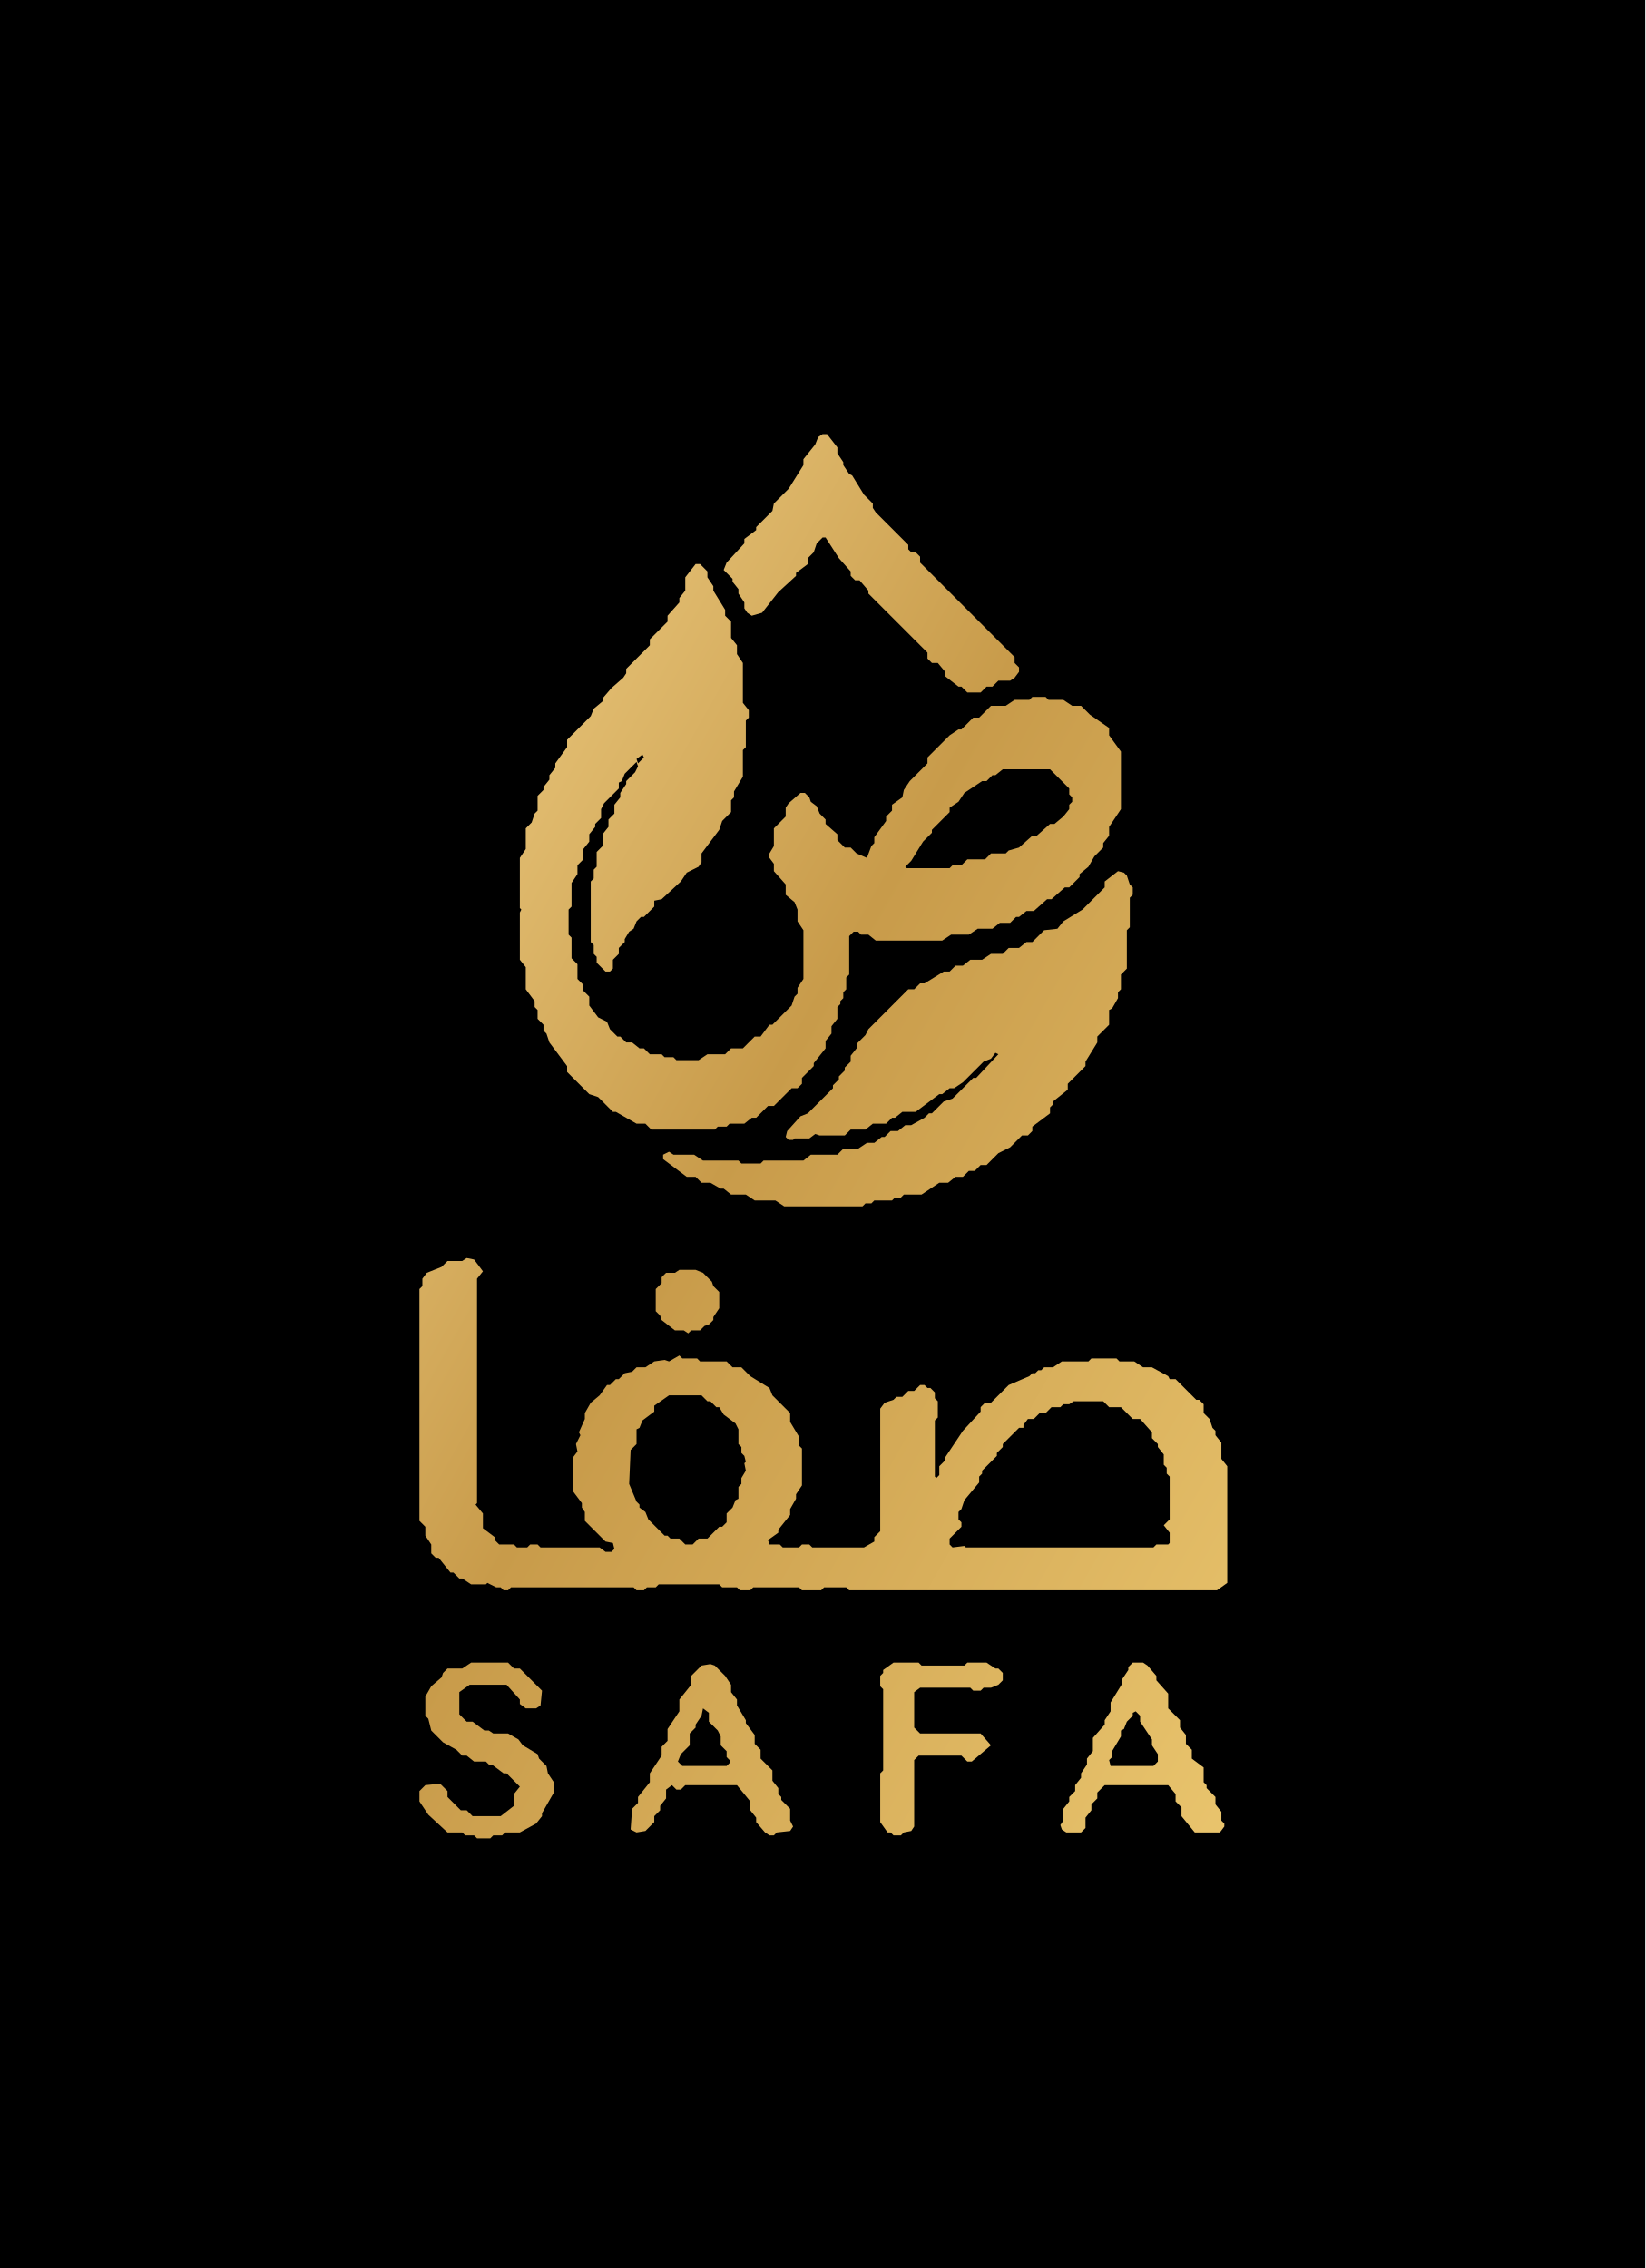
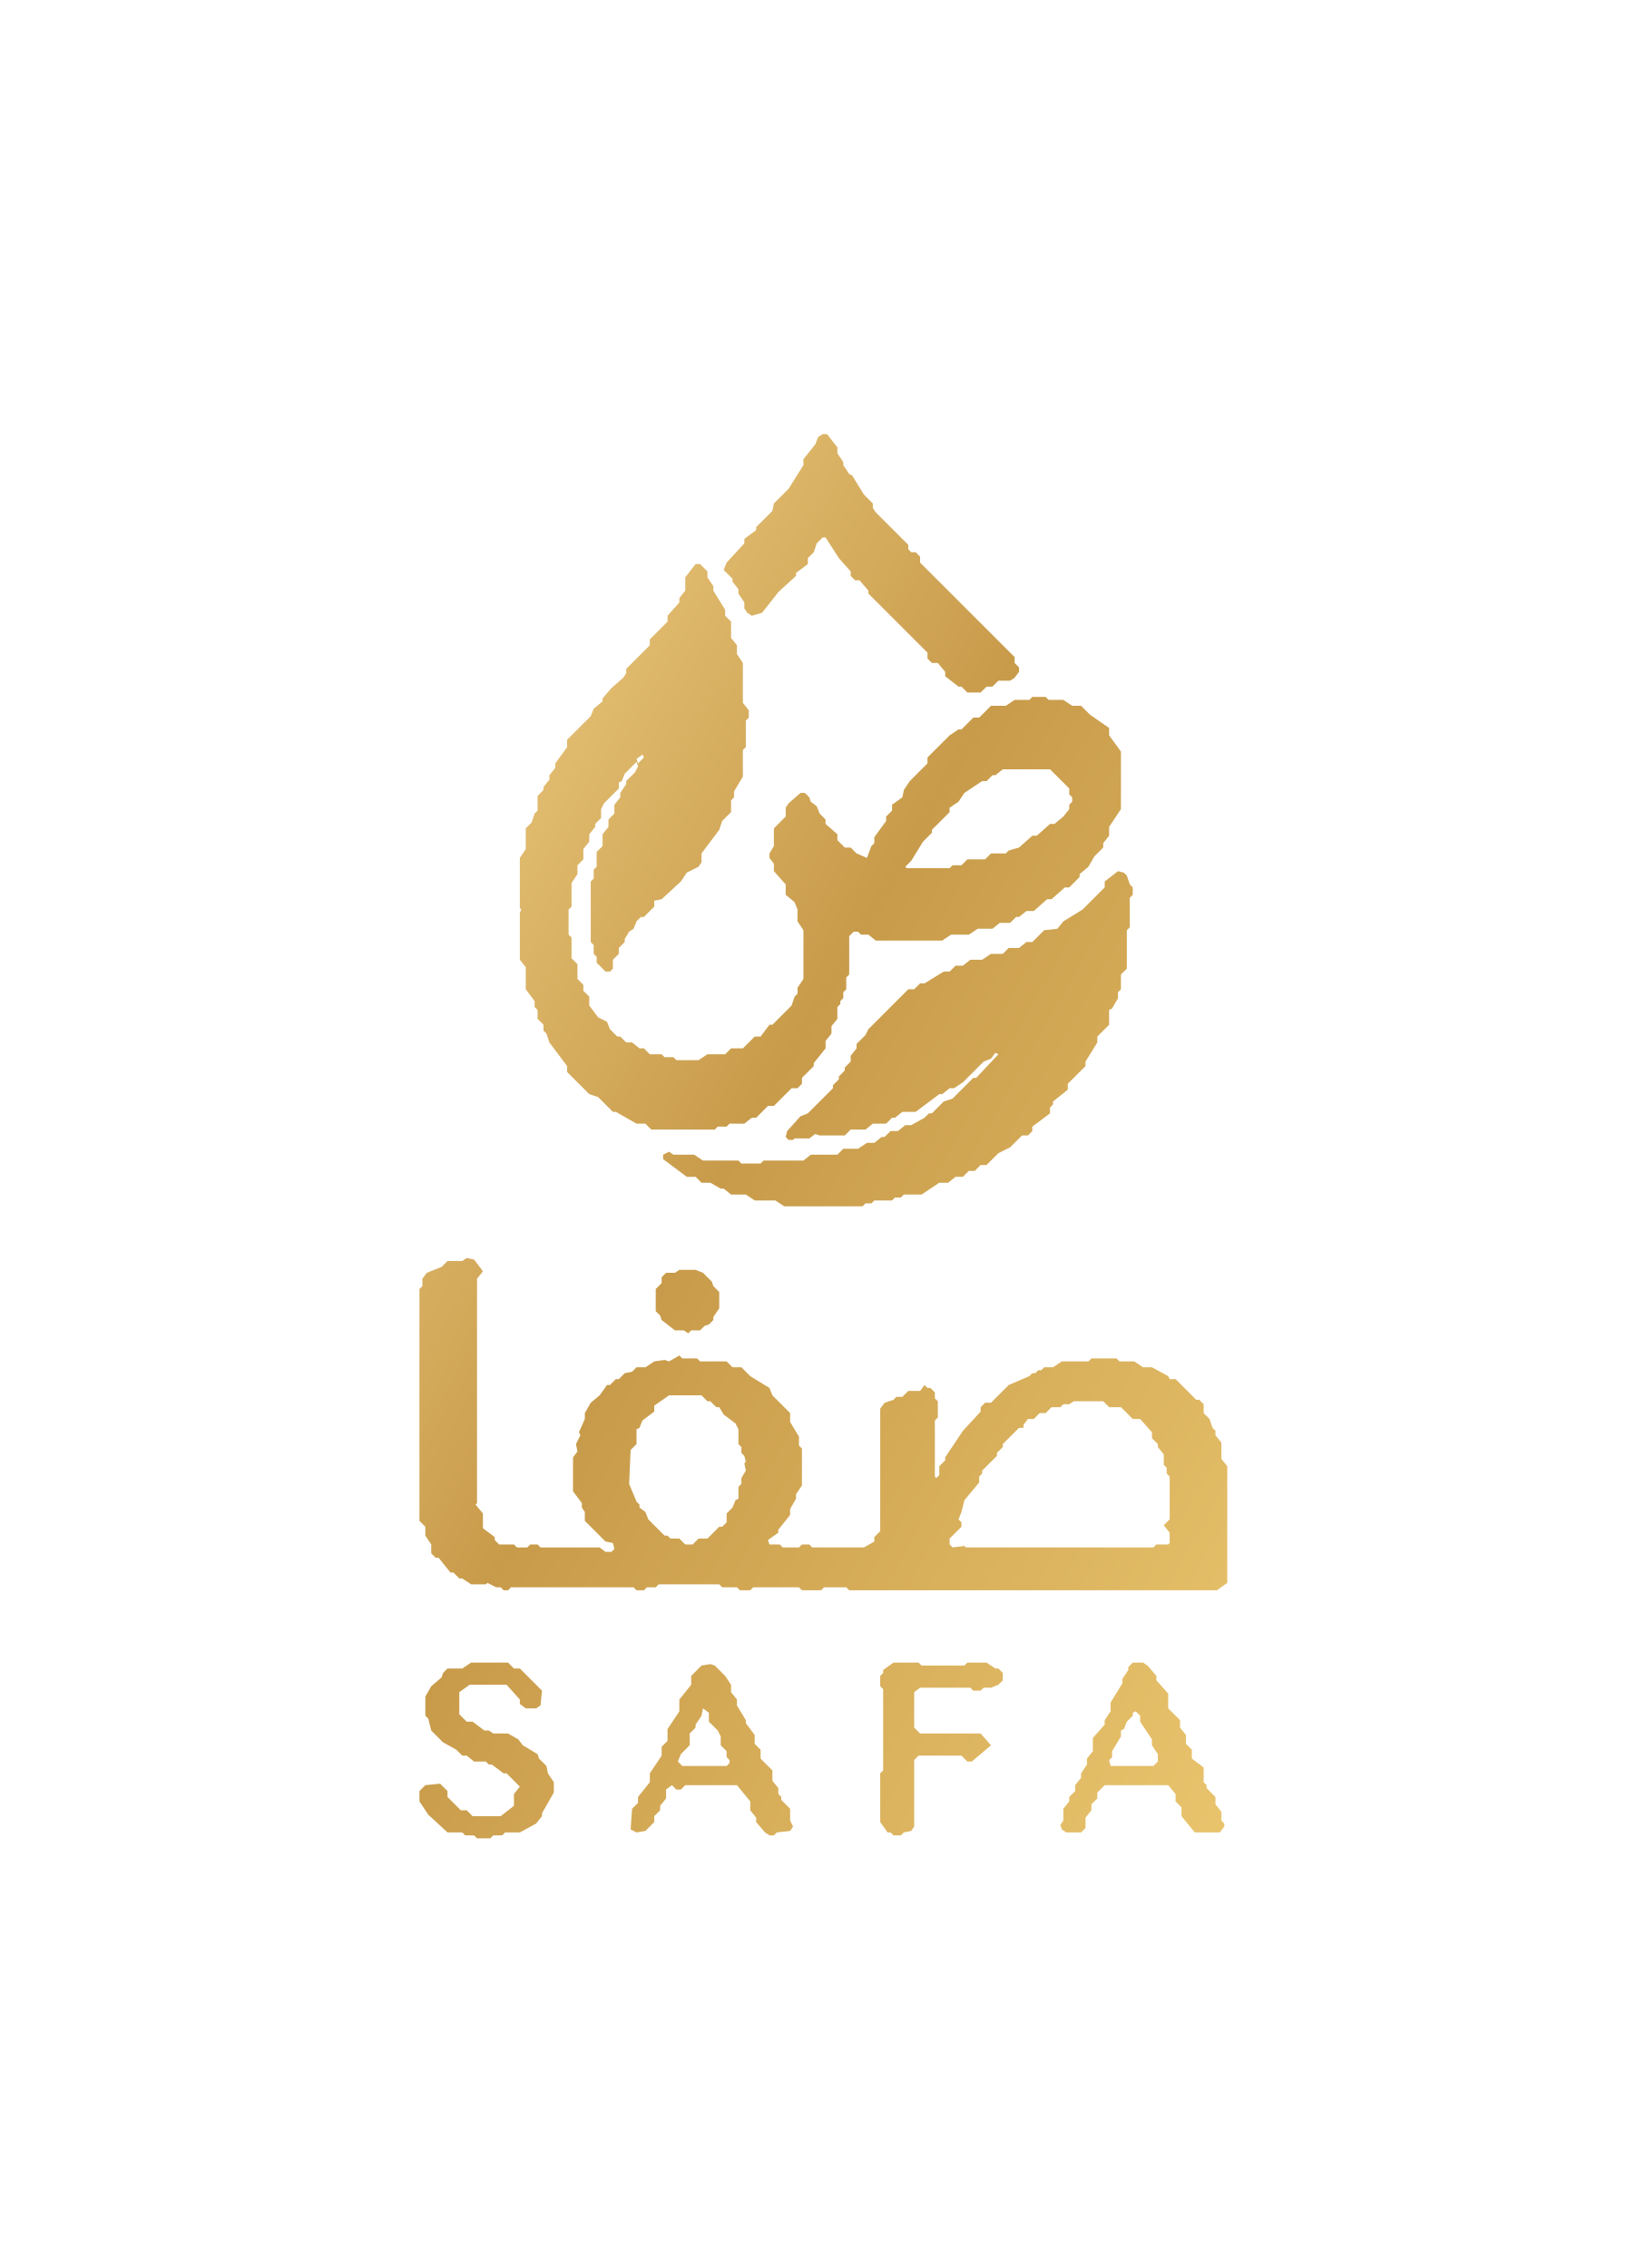
<svg xmlns="http://www.w3.org/2000/svg" viewBox="0 0 1114 1536" role="img" aria-labelledby="title desc">
  <defs>
    <linearGradient id="gold" x1="0" y1="0" x2="1" y2="1">
      <stop offset="0%" stop-color="#f3d38a" />
      <stop offset="45%" stop-color="#c89b4a" />
      <stop offset="100%" stop-color="#e9c46d" />
    </linearGradient>
  </defs>
-   <rect width="1114" height="1536" fill="#000" />
-   <path d="M 475 1128 L 468 1135 L 468 1141 L 460 1151 L 460 1159 L 452 1171 L 452 1179 L 448 1183 L 448 1189 L 440 1201 L 440 1207 L 432 1217 L 432 1221 L 428 1225 L 427 1239 L 431 1241 L 437 1240 L 443 1234 L 443 1230 L 447 1226 L 447 1223 L 451 1218 L 451 1212 L 455 1209 L 458 1212 L 461 1212 L 464 1209 L 499 1209 L 508 1220 L 508 1226 L 512 1231 L 512 1234 L 518 1241 L 521 1243 L 524 1243 L 526 1241 L 535 1240 L 537 1237 L 535 1233 L 535 1225 L 529 1219 L 529 1217 L 527 1215 L 527 1211 L 523 1206 L 523 1199 L 515 1191 L 515 1185 L 511 1181 L 511 1175 L 505 1167 L 505 1165 L 499 1155 L 499 1151 L 495 1146 L 495 1141 L 491 1135 L 484 1128 L 481 1127 Z M 476 1157 L 480 1160 L 480 1166 L 486 1172 L 488 1176 L 488 1182 L 492 1186 L 492 1190 L 494 1192 L 494 1194 L 492 1196 L 462 1196 L 459 1193 L 461 1188 L 467 1182 L 467 1174 L 471 1170 L 471 1168 L 475 1162 Z M 767 1126 L 764 1129 L 764 1131 L 760 1137 L 760 1140 L 752 1153 L 752 1159 L 748 1165 L 748 1168 L 740 1177 L 740 1186 L 736 1191 L 736 1195 L 732 1201 L 732 1204 L 728 1209 L 728 1213 L 724 1217 L 724 1220 L 720 1225 L 720 1233 L 718 1236 L 719 1239 L 722 1241 L 732 1241 L 735 1238 L 735 1231 L 739 1226 L 739 1222 L 743 1218 L 743 1214 L 748 1209 L 791 1209 L 796 1215 L 796 1220 L 800 1224 L 800 1230 L 809 1241 L 826 1241 L 829 1237 L 829 1235 L 827 1233 L 827 1227 L 823 1222 L 823 1217 L 817 1211 L 817 1209 L 815 1207 L 815 1197 L 807 1191 L 807 1185 L 803 1181 L 803 1175 L 799 1170 L 799 1165 L 791 1157 L 791 1147 L 783 1138 L 783 1135 L 777 1128 L 774 1126 Z M 769 1159 L 772 1162 L 772 1166 L 780 1178 L 780 1182 L 784 1188 L 784 1193 L 781 1196 L 752 1196 L 751 1192 L 753 1190 L 753 1186 L 759 1176 L 759 1172 L 761 1171 L 763 1166 L 767 1162 L 767 1160 Z M 676 1130 L 674 1130 L 668 1126 L 655 1126 L 653 1128 L 624 1128 L 622 1126 L 605 1126 L 598 1131 L 598 1133 L 596 1135 L 596 1142 L 598 1144 L 598 1199 L 596 1201 L 596 1234 L 601 1241 L 603 1241 L 605 1243 L 610 1243 L 612 1241 L 617 1240 L 619 1237 L 619 1192 L 622 1189 L 651 1189 L 655 1193 L 658 1193 L 671 1182 L 664 1174 L 623 1174 L 619 1170 L 619 1146 L 623 1143 L 657 1143 L 659 1145 L 664 1145 L 666 1143 L 671 1143 L 676 1141 L 679 1138 L 679 1133 Z M 319 1126 L 313 1130 L 303 1130 L 300 1133 L 299 1136 L 292 1142 L 288 1149 L 288 1162 L 290 1164 L 292 1172 L 300 1180 L 309 1185 L 313 1189 L 316 1189 L 321 1193 L 329 1193 L 331 1195 L 333 1195 L 341 1201 L 343 1201 L 352 1210 L 348 1215 L 348 1223 L 339 1230 L 320 1230 L 316 1226 L 312 1226 L 303 1217 L 303 1213 L 298 1208 L 288 1209 L 284 1213 L 284 1220 L 290 1229 L 303 1241 L 313 1241 L 315 1243 L 321 1243 L 323 1245 L 332 1245 L 334 1243 L 340 1243 L 342 1241 L 352 1241 L 363 1235 L 367 1230 L 367 1228 L 375 1214 L 375 1207 L 371 1201 L 370 1196 L 365 1191 L 364 1188 L 354 1182 L 351 1178 L 344 1174 L 334 1174 L 331 1172 L 328 1172 L 320 1166 L 316 1166 L 311 1161 L 311 1146 L 318 1141 L 343 1141 L 352 1151 L 352 1154 L 356 1157 L 363 1157 L 366 1155 L 367 1145 L 352 1130 L 348 1130 L 344 1126 Z M 451 862 L 448 865 L 448 869 L 444 873 L 444 888 L 447 891 L 448 894 L 457 901 L 463 901 L 466 903 L 468 901 L 474 901 L 477 898 L 480 897 L 483 894 L 483 892 L 487 886 L 487 875 L 483 871 L 482 868 L 476 862 L 471 860 L 460 860 L 457 862 Z M 286 866 L 286 871 L 284 873 L 284 1030 L 288 1034 L 288 1040 L 292 1046 L 292 1052 L 295 1055 L 297 1055 L 305 1065 L 307 1065 L 311 1069 L 313 1069 L 319 1073 L 329 1073 L 330 1072 L 336 1075 L 339 1075 L 341 1077 L 344 1077 L 346 1075 L 429 1075 L 431 1077 L 436 1077 L 438 1075 L 444 1075 L 446 1073 L 487 1073 L 489 1075 L 499 1075 L 501 1077 L 508 1077 L 510 1075 L 541 1075 L 543 1077 L 556 1077 L 558 1075 L 573 1075 L 575 1077 L 824 1077 L 831 1072 L 831 993 L 827 988 L 827 977 L 823 972 L 823 969 L 821 967 L 819 961 L 815 957 L 815 951 L 812 948 L 810 948 L 796 934 L 792 934 L 791 932 L 780 926 L 774 926 L 768 922 L 758 922 L 756 920 L 739 920 L 737 922 L 719 922 L 713 926 L 707 926 L 705 928 L 703 928 L 701 930 L 699 930 L 697 932 L 683 938 L 671 950 L 667 950 L 664 953 L 664 956 L 652 969 L 640 987 L 640 989 L 636 993 L 636 999 L 634 1001 L 633 1000 L 633 962 L 635 960 L 635 949 L 633 947 L 633 943 L 630 940 L 628 940 L 626 938 L 623 938 L 619 942 L 615 942 L 611 946 L 607 946 L 605 948 L 599 950 L 596 954 L 596 1037 L 592 1041 L 592 1044 L 585 1048 L 550 1048 L 548 1046 L 543 1046 L 541 1048 L 530 1048 L 528 1046 L 521 1046 L 520 1043 L 527 1038 L 527 1036 L 535 1026 L 535 1022 L 539 1015 L 539 1012 L 543 1006 L 543 981 L 541 979 L 541 973 L 535 963 L 535 957 L 523 945 L 521 940 L 508 932 L 502 926 L 496 926 L 492 922 L 474 922 L 472 920 L 462 920 L 460 918 L 453 922 L 450 921 L 443 922 L 437 926 L 431 926 L 428 929 L 423 930 L 419 934 L 417 934 L 413 938 L 411 938 L 406 945 L 400 950 L 396 957 L 396 961 L 392 970 L 393 972 L 390 978 L 391 983 L 388 987 L 388 1010 L 394 1018 L 394 1021 L 396 1024 L 396 1030 L 410 1044 L 415 1045 L 416 1049 L 414 1051 L 410 1051 L 406 1048 L 366 1048 L 364 1046 L 359 1046 L 357 1048 L 350 1048 L 348 1046 L 338 1046 L 335 1043 L 335 1041 L 327 1035 L 327 1025 L 322 1019 L 323 1018 L 323 866 L 327 861 L 321 853 L 316 852 L 313 854 L 303 854 L 299 858 L 289 862 Z M 788 985 L 788 992 L 790 994 L 790 998 L 792 1000 L 792 1029 L 788 1033 L 792 1038 L 792 1045 L 791 1046 L 783 1046 L 781 1048 L 654 1048 L 653 1047 L 645 1048 L 643 1046 L 643 1042 L 651 1034 L 651 1031 L 649 1029 L 649 1024 L 651 1022 L 653 1016 L 663 1004 L 663 1000 L 665 998 L 665 996 L 675 986 L 675 984 L 679 980 L 679 978 L 690 967 L 693 967 L 693 965 L 696 961 L 700 961 L 704 957 L 708 957 L 712 953 L 718 953 L 720 951 L 724 951 L 727 949 L 747 949 L 751 953 L 759 953 L 767 961 L 772 961 L 780 970 L 780 974 L 784 978 L 784 980 Z M 453 945 L 475 945 L 479 949 L 481 949 L 485 953 L 487 953 L 490 958 L 498 964 L 500 968 L 500 978 L 502 980 L 502 984 L 504 986 L 505 990 L 504 991 L 505 996 L 502 1001 L 502 1005 L 500 1007 L 500 1015 L 498 1016 L 496 1021 L 492 1025 L 492 1031 L 489 1034 L 487 1034 L 479 1042 L 473 1042 L 469 1046 L 464 1046 L 460 1042 L 454 1042 L 452 1040 L 450 1040 L 439 1029 L 437 1024 L 433 1021 L 433 1019 L 431 1017 L 426 1005 L 427 982 L 431 978 L 431 968 L 433 967 L 435 962 L 443 956 L 443 952 Z M 763 593 L 761 591 L 757 590 L 748 597 L 748 601 L 733 616 L 720 624 L 716 629 L 707 630 L 699 638 L 695 638 L 690 642 L 683 642 L 679 646 L 671 646 L 665 650 L 657 650 L 652 654 L 647 654 L 643 658 L 639 658 L 626 666 L 623 666 L 619 670 L 615 670 L 588 697 L 586 701 L 580 707 L 580 710 L 576 715 L 576 719 L 572 723 L 572 725 L 568 729 L 568 731 L 564 735 L 564 737 L 547 754 L 542 756 L 533 766 L 532 770 L 534 772 L 537 772 L 538 771 L 548 771 L 552 768 L 555 769 L 572 769 L 576 765 L 586 765 L 591 761 L 600 761 L 604 757 L 606 757 L 611 753 L 620 753 L 636 741 L 638 741 L 643 737 L 646 737 L 652 733 L 666 719 L 671 717 L 674 713 L 676 714 L 661 730 L 659 730 L 645 744 L 639 746 L 631 754 L 629 754 L 626 757 L 617 762 L 613 762 L 608 766 L 603 766 L 599 770 L 597 770 L 592 774 L 587 774 L 581 778 L 571 778 L 567 782 L 549 782 L 544 786 L 517 786 L 515 788 L 502 788 L 500 786 L 476 786 L 470 782 L 456 782 L 453 780 L 449 782 L 449 785 L 465 797 L 471 797 L 475 801 L 481 801 L 488 805 L 490 805 L 495 809 L 505 809 L 511 813 L 525 813 L 531 817 L 584 817 L 586 815 L 590 815 L 592 813 L 604 813 L 606 811 L 610 811 L 612 809 L 624 809 L 636 801 L 642 801 L 647 797 L 652 797 L 656 793 L 660 793 L 664 789 L 668 789 L 676 781 L 684 777 L 692 769 L 696 769 L 699 766 L 699 763 L 711 754 L 711 750 L 713 748 L 713 746 L 723 738 L 723 734 L 735 722 L 735 719 L 743 706 L 743 702 L 751 694 L 751 684 L 753 683 L 757 676 L 757 672 L 759 670 L 759 660 L 763 656 L 763 630 L 765 628 L 765 608 L 767 606 L 767 601 L 765 599 Z M 751 493 L 738 484 L 732 478 L 726 478 L 720 474 L 710 474 L 708 472 L 699 472 L 697 474 L 687 474 L 681 478 L 671 478 L 663 486 L 659 486 L 651 494 L 649 494 L 643 498 L 628 513 L 628 517 L 616 529 L 612 535 L 611 540 L 604 545 L 604 549 L 600 553 L 600 556 L 592 567 L 592 571 L 590 573 L 587 581 L 580 578 L 576 574 L 572 574 L 567 569 L 567 565 L 559 558 L 559 555 L 555 551 L 553 546 L 549 543 L 548 540 L 545 537 L 542 537 L 534 544 L 532 547 L 532 553 L 524 561 L 524 573 L 521 578 L 521 581 L 524 585 L 524 590 L 532 599 L 532 606 L 538 611 L 540 616 L 540 624 L 544 630 L 544 663 L 540 669 L 540 673 L 538 675 L 536 681 L 523 694 L 521 694 L 515 702 L 511 702 L 503 710 L 495 710 L 491 714 L 479 714 L 473 718 L 458 718 L 456 716 L 450 716 L 448 714 L 440 714 L 436 710 L 433 710 L 428 706 L 424 706 L 420 702 L 418 702 L 413 697 L 411 692 L 405 689 L 399 681 L 399 675 L 395 671 L 395 667 L 391 663 L 391 653 L 387 649 L 387 635 L 385 633 L 385 616 L 387 614 L 387 598 L 391 592 L 391 586 L 395 582 L 395 575 L 399 570 L 399 565 L 403 560 L 403 558 L 407 554 L 407 548 L 409 544 L 419 534 L 419 530 L 421 529 L 423 524 L 431 516 L 432 519 L 430 523 L 424 529 L 424 531 L 420 537 L 420 540 L 416 545 L 416 551 L 412 555 L 412 560 L 408 565 L 408 573 L 404 577 L 404 587 L 402 589 L 402 595 L 400 597 L 400 638 L 402 640 L 402 646 L 404 648 L 404 652 L 410 658 L 413 658 L 415 656 L 415 650 L 419 646 L 419 642 L 423 638 L 423 636 L 426 631 L 429 629 L 431 624 L 434 621 L 436 621 L 443 614 L 443 610 L 448 609 L 461 597 L 465 591 L 473 587 L 475 584 L 475 578 L 487 562 L 489 556 L 495 550 L 495 542 L 497 540 L 497 536 L 503 526 L 503 508 L 505 506 L 505 488 L 507 486 L 507 481 L 503 476 L 503 449 L 499 443 L 499 437 L 495 432 L 495 421 L 491 417 L 491 413 L 483 400 L 483 397 L 479 391 L 479 387 L 474 382 L 471 382 L 464 391 L 464 400 L 460 405 L 460 408 L 452 417 L 452 421 L 440 433 L 440 437 L 424 453 L 424 456 L 422 459 L 414 466 L 408 473 L 408 475 L 402 480 L 400 485 L 384 501 L 384 506 L 376 517 L 376 520 L 372 525 L 372 528 L 368 533 L 368 535 L 364 539 L 364 549 L 362 551 L 360 557 L 356 561 L 356 575 L 352 581 L 352 615 L 353 616 L 352 618 L 352 650 L 356 655 L 356 670 L 362 678 L 362 682 L 364 684 L 364 690 L 368 694 L 368 698 L 370 700 L 372 706 L 384 722 L 384 726 L 399 741 L 405 743 L 415 753 L 417 753 L 431 761 L 437 761 L 441 765 L 484 765 L 486 763 L 492 763 L 494 761 L 504 761 L 509 757 L 512 757 L 520 749 L 524 749 L 536 737 L 540 737 L 543 734 L 543 730 L 551 722 L 551 720 L 559 710 L 559 705 L 563 700 L 563 695 L 567 690 L 567 682 L 569 680 L 569 678 L 571 676 L 571 672 L 573 670 L 573 662 L 575 660 L 575 634 L 578 631 L 581 631 L 583 633 L 588 633 L 593 637 L 638 637 L 644 633 L 656 633 L 662 629 L 672 629 L 677 625 L 684 625 L 688 621 L 690 621 L 695 617 L 700 617 L 709 609 L 712 609 L 721 601 L 724 601 L 731 594 L 731 592 L 737 587 L 741 580 L 747 574 L 747 571 L 751 566 L 751 560 L 759 548 L 759 509 L 751 498 Z M 724 534 L 724 538 L 726 540 L 726 543 L 724 545 L 724 548 L 720 553 L 714 558 L 711 558 L 702 566 L 699 566 L 690 574 L 683 576 L 681 578 L 671 578 L 667 582 L 655 582 L 651 586 L 645 586 L 643 588 L 614 588 L 613 587 L 617 583 L 625 570 L 631 564 L 631 562 L 643 550 L 643 547 L 649 543 L 653 537 L 665 529 L 668 529 L 672 525 L 674 525 L 679 521 L 711 521 Z M 435 511 L 436 513 L 432 517 L 431 514 Z M 554 296 L 552 301 L 544 311 L 544 315 L 534 331 L 524 341 L 523 346 L 512 357 L 512 359 L 504 365 L 504 368 L 492 381 L 490 386 L 496 392 L 496 394 L 500 399 L 500 402 L 504 408 L 504 412 L 506 415 L 509 417 L 516 415 L 527 401 L 539 390 L 539 388 L 547 382 L 547 378 L 551 374 L 553 368 L 557 364 L 559 364 L 568 378 L 576 387 L 576 390 L 579 393 L 582 393 L 588 400 L 588 402 L 628 442 L 628 446 L 631 449 L 635 449 L 640 455 L 640 458 L 649 465 L 651 465 L 655 469 L 664 469 L 668 465 L 672 465 L 676 461 L 684 461 L 687 459 L 690 455 L 690 452 L 687 449 L 687 445 L 623 381 L 623 377 L 620 374 L 617 374 L 615 372 L 615 369 L 593 347 L 591 344 L 591 341 L 585 335 L 577 322 L 575 321 L 571 315 L 571 313 L 567 307 L 567 303 L 560 294 L 557 294 Z" fill="url(#gold)" fill-rule="evenodd" />
+   <path d="M 475 1128 L 468 1135 L 468 1141 L 460 1151 L 460 1159 L 452 1171 L 452 1179 L 448 1183 L 448 1189 L 440 1201 L 440 1207 L 432 1217 L 432 1221 L 428 1225 L 427 1239 L 431 1241 L 437 1240 L 443 1234 L 443 1230 L 447 1226 L 447 1223 L 451 1218 L 451 1212 L 455 1209 L 458 1212 L 461 1212 L 464 1209 L 499 1209 L 508 1220 L 508 1226 L 512 1231 L 512 1234 L 518 1241 L 521 1243 L 524 1243 L 526 1241 L 535 1240 L 537 1237 L 535 1233 L 535 1225 L 529 1219 L 529 1217 L 527 1215 L 527 1211 L 523 1206 L 523 1199 L 515 1191 L 515 1185 L 511 1181 L 511 1175 L 505 1167 L 505 1165 L 499 1155 L 499 1151 L 495 1146 L 495 1141 L 491 1135 L 484 1128 L 481 1127 Z M 476 1157 L 480 1160 L 480 1166 L 486 1172 L 488 1176 L 488 1182 L 492 1186 L 492 1190 L 494 1192 L 494 1194 L 492 1196 L 462 1196 L 459 1193 L 461 1188 L 467 1182 L 467 1174 L 471 1170 L 471 1168 L 475 1162 Z M 767 1126 L 764 1129 L 764 1131 L 760 1137 L 760 1140 L 752 1153 L 752 1159 L 748 1165 L 748 1168 L 740 1177 L 740 1186 L 736 1191 L 736 1195 L 732 1201 L 732 1204 L 728 1209 L 728 1213 L 724 1217 L 724 1220 L 720 1225 L 720 1233 L 718 1236 L 719 1239 L 722 1241 L 732 1241 L 735 1238 L 735 1231 L 739 1226 L 739 1222 L 743 1218 L 743 1214 L 748 1209 L 791 1209 L 796 1215 L 796 1220 L 800 1224 L 800 1230 L 809 1241 L 826 1241 L 829 1237 L 829 1235 L 827 1233 L 827 1227 L 823 1222 L 823 1217 L 817 1211 L 817 1209 L 815 1207 L 815 1197 L 807 1191 L 807 1185 L 803 1181 L 803 1175 L 799 1170 L 799 1165 L 791 1157 L 791 1147 L 783 1138 L 783 1135 L 777 1128 L 774 1126 Z M 769 1159 L 772 1162 L 772 1166 L 780 1178 L 780 1182 L 784 1188 L 784 1193 L 781 1196 L 752 1196 L 751 1192 L 753 1190 L 753 1186 L 759 1176 L 759 1172 L 761 1171 L 763 1166 L 767 1162 L 767 1160 Z M 676 1130 L 674 1130 L 668 1126 L 655 1126 L 653 1128 L 624 1128 L 622 1126 L 605 1126 L 598 1131 L 598 1133 L 596 1135 L 596 1142 L 598 1144 L 598 1199 L 596 1201 L 596 1234 L 601 1241 L 603 1241 L 605 1243 L 610 1243 L 612 1241 L 617 1240 L 619 1237 L 619 1192 L 622 1189 L 651 1189 L 655 1193 L 658 1193 L 671 1182 L 664 1174 L 623 1174 L 619 1170 L 619 1146 L 623 1143 L 657 1143 L 659 1145 L 664 1145 L 666 1143 L 671 1143 L 676 1141 L 679 1138 L 679 1133 Z M 319 1126 L 313 1130 L 303 1130 L 300 1133 L 299 1136 L 292 1142 L 288 1149 L 288 1162 L 290 1164 L 292 1172 L 300 1180 L 309 1185 L 313 1189 L 316 1189 L 321 1193 L 329 1193 L 331 1195 L 333 1195 L 341 1201 L 343 1201 L 352 1210 L 348 1215 L 348 1223 L 339 1230 L 320 1230 L 316 1226 L 312 1226 L 303 1217 L 303 1213 L 298 1208 L 288 1209 L 284 1213 L 284 1220 L 290 1229 L 303 1241 L 313 1241 L 315 1243 L 321 1243 L 323 1245 L 332 1245 L 334 1243 L 340 1243 L 342 1241 L 352 1241 L 363 1235 L 367 1230 L 367 1228 L 375 1214 L 375 1207 L 371 1201 L 370 1196 L 365 1191 L 364 1188 L 354 1182 L 351 1178 L 344 1174 L 334 1174 L 331 1172 L 328 1172 L 320 1166 L 316 1166 L 311 1161 L 311 1146 L 318 1141 L 343 1141 L 352 1151 L 352 1154 L 356 1157 L 363 1157 L 366 1155 L 367 1145 L 352 1130 L 348 1130 L 344 1126 Z M 451 862 L 448 865 L 448 869 L 444 873 L 444 888 L 447 891 L 448 894 L 457 901 L 463 901 L 466 903 L 468 901 L 474 901 L 477 898 L 480 897 L 483 894 L 483 892 L 487 886 L 487 875 L 483 871 L 482 868 L 476 862 L 471 860 L 460 860 L 457 862 Z M 286 866 L 286 871 L 284 873 L 284 1030 L 288 1034 L 288 1040 L 292 1046 L 292 1052 L 295 1055 L 297 1055 L 305 1065 L 307 1065 L 311 1069 L 313 1069 L 319 1073 L 329 1073 L 330 1072 L 336 1075 L 339 1075 L 341 1077 L 344 1077 L 346 1075 L 429 1075 L 431 1077 L 436 1077 L 438 1075 L 444 1075 L 446 1073 L 487 1073 L 489 1075 L 499 1075 L 501 1077 L 508 1077 L 510 1075 L 541 1075 L 543 1077 L 556 1077 L 558 1075 L 573 1075 L 575 1077 L 824 1077 L 831 1072 L 831 993 L 827 988 L 827 977 L 823 972 L 823 969 L 821 967 L 819 961 L 815 957 L 815 951 L 812 948 L 810 948 L 796 934 L 792 934 L 791 932 L 780 926 L 774 926 L 768 922 L 758 922 L 756 920 L 739 920 L 737 922 L 719 922 L 713 926 L 707 926 L 705 928 L 703 928 L 701 930 L 699 930 L 697 932 L 683 938 L 671 950 L 667 950 L 664 953 L 664 956 L 652 969 L 640 987 L 640 989 L 636 993 L 636 999 L 634 1001 L 633 1000 L 633 962 L 635 960 L 635 949 L 633 947 L 633 943 L 630 940 L 628 940 L 626 938 L 623 942 L 615 942 L 611 946 L 607 946 L 605 948 L 599 950 L 596 954 L 596 1037 L 592 1041 L 592 1044 L 585 1048 L 550 1048 L 548 1046 L 543 1046 L 541 1048 L 530 1048 L 528 1046 L 521 1046 L 520 1043 L 527 1038 L 527 1036 L 535 1026 L 535 1022 L 539 1015 L 539 1012 L 543 1006 L 543 981 L 541 979 L 541 973 L 535 963 L 535 957 L 523 945 L 521 940 L 508 932 L 502 926 L 496 926 L 492 922 L 474 922 L 472 920 L 462 920 L 460 918 L 453 922 L 450 921 L 443 922 L 437 926 L 431 926 L 428 929 L 423 930 L 419 934 L 417 934 L 413 938 L 411 938 L 406 945 L 400 950 L 396 957 L 396 961 L 392 970 L 393 972 L 390 978 L 391 983 L 388 987 L 388 1010 L 394 1018 L 394 1021 L 396 1024 L 396 1030 L 410 1044 L 415 1045 L 416 1049 L 414 1051 L 410 1051 L 406 1048 L 366 1048 L 364 1046 L 359 1046 L 357 1048 L 350 1048 L 348 1046 L 338 1046 L 335 1043 L 335 1041 L 327 1035 L 327 1025 L 322 1019 L 323 1018 L 323 866 L 327 861 L 321 853 L 316 852 L 313 854 L 303 854 L 299 858 L 289 862 Z M 788 985 L 788 992 L 790 994 L 790 998 L 792 1000 L 792 1029 L 788 1033 L 792 1038 L 792 1045 L 791 1046 L 783 1046 L 781 1048 L 654 1048 L 653 1047 L 645 1048 L 643 1046 L 643 1042 L 651 1034 L 651 1031 L 649 1029 L 651 1024 L 653 1016 L 663 1004 L 663 1000 L 665 998 L 665 996 L 675 986 L 675 984 L 679 980 L 679 978 L 690 967 L 693 967 L 693 965 L 696 961 L 700 961 L 704 957 L 708 957 L 712 953 L 718 953 L 720 951 L 724 951 L 727 949 L 747 949 L 751 953 L 759 953 L 767 961 L 772 961 L 780 970 L 780 974 L 784 978 L 784 980 Z M 453 945 L 475 945 L 479 949 L 481 949 L 485 953 L 487 953 L 490 958 L 498 964 L 500 968 L 500 978 L 502 980 L 502 984 L 504 986 L 505 990 L 504 991 L 505 996 L 502 1001 L 502 1005 L 500 1007 L 500 1015 L 498 1016 L 496 1021 L 492 1025 L 492 1031 L 489 1034 L 487 1034 L 479 1042 L 473 1042 L 469 1046 L 464 1046 L 460 1042 L 454 1042 L 452 1040 L 450 1040 L 439 1029 L 437 1024 L 433 1021 L 433 1019 L 431 1017 L 426 1005 L 427 982 L 431 978 L 431 968 L 433 967 L 435 962 L 443 956 L 443 952 Z M 763 593 L 761 591 L 757 590 L 748 597 L 748 601 L 733 616 L 720 624 L 716 629 L 707 630 L 699 638 L 695 638 L 690 642 L 683 642 L 679 646 L 671 646 L 665 650 L 657 650 L 652 654 L 647 654 L 643 658 L 639 658 L 626 666 L 623 666 L 619 670 L 615 670 L 588 697 L 586 701 L 580 707 L 580 710 L 576 715 L 576 719 L 572 723 L 572 725 L 568 729 L 568 731 L 564 735 L 564 737 L 547 754 L 542 756 L 533 766 L 532 770 L 534 772 L 537 772 L 538 771 L 548 771 L 552 768 L 555 769 L 572 769 L 576 765 L 586 765 L 591 761 L 600 761 L 604 757 L 606 757 L 611 753 L 620 753 L 636 741 L 638 741 L 643 737 L 646 737 L 652 733 L 666 719 L 671 717 L 674 713 L 676 714 L 661 730 L 659 730 L 645 744 L 639 746 L 631 754 L 629 754 L 626 757 L 617 762 L 613 762 L 608 766 L 603 766 L 599 770 L 597 770 L 592 774 L 587 774 L 581 778 L 571 778 L 567 782 L 549 782 L 544 786 L 517 786 L 515 788 L 502 788 L 500 786 L 476 786 L 470 782 L 456 782 L 453 780 L 449 782 L 449 785 L 465 797 L 471 797 L 475 801 L 481 801 L 488 805 L 490 805 L 495 809 L 505 809 L 511 813 L 525 813 L 531 817 L 584 817 L 586 815 L 590 815 L 592 813 L 604 813 L 606 811 L 610 811 L 612 809 L 624 809 L 636 801 L 642 801 L 647 797 L 652 797 L 656 793 L 660 793 L 664 789 L 668 789 L 676 781 L 684 777 L 692 769 L 696 769 L 699 766 L 699 763 L 711 754 L 711 750 L 713 748 L 713 746 L 723 738 L 723 734 L 735 722 L 735 719 L 743 706 L 743 702 L 751 694 L 751 684 L 753 683 L 757 676 L 757 672 L 759 670 L 759 660 L 763 656 L 763 630 L 765 628 L 765 608 L 767 606 L 767 601 L 765 599 Z M 751 493 L 738 484 L 732 478 L 726 478 L 720 474 L 710 474 L 708 472 L 699 472 L 697 474 L 687 474 L 681 478 L 671 478 L 663 486 L 659 486 L 651 494 L 649 494 L 643 498 L 628 513 L 628 517 L 616 529 L 612 535 L 611 540 L 604 545 L 604 549 L 600 553 L 600 556 L 592 567 L 592 571 L 590 573 L 587 581 L 580 578 L 576 574 L 572 574 L 567 569 L 567 565 L 559 558 L 559 555 L 555 551 L 553 546 L 549 543 L 548 540 L 545 537 L 542 537 L 534 544 L 532 547 L 532 553 L 524 561 L 524 573 L 521 578 L 521 581 L 524 585 L 524 590 L 532 599 L 532 606 L 538 611 L 540 616 L 540 624 L 544 630 L 544 663 L 540 669 L 540 673 L 538 675 L 536 681 L 523 694 L 521 694 L 515 702 L 511 702 L 503 710 L 495 710 L 491 714 L 479 714 L 473 718 L 458 718 L 456 716 L 450 716 L 448 714 L 440 714 L 436 710 L 433 710 L 428 706 L 424 706 L 420 702 L 418 702 L 413 697 L 411 692 L 405 689 L 399 681 L 399 675 L 395 671 L 395 667 L 391 663 L 391 653 L 387 649 L 387 635 L 385 633 L 385 616 L 387 614 L 387 598 L 391 592 L 391 586 L 395 582 L 395 575 L 399 570 L 399 565 L 403 560 L 403 558 L 407 554 L 407 548 L 409 544 L 419 534 L 419 530 L 421 529 L 423 524 L 431 516 L 432 519 L 430 523 L 424 529 L 424 531 L 420 537 L 420 540 L 416 545 L 416 551 L 412 555 L 412 560 L 408 565 L 408 573 L 404 577 L 404 587 L 402 589 L 402 595 L 400 597 L 400 638 L 402 640 L 402 646 L 404 648 L 404 652 L 410 658 L 413 658 L 415 656 L 415 650 L 419 646 L 419 642 L 423 638 L 423 636 L 426 631 L 429 629 L 431 624 L 434 621 L 436 621 L 443 614 L 443 610 L 448 609 L 461 597 L 465 591 L 473 587 L 475 584 L 475 578 L 487 562 L 489 556 L 495 550 L 495 542 L 497 540 L 497 536 L 503 526 L 503 508 L 505 506 L 505 488 L 507 486 L 507 481 L 503 476 L 503 449 L 499 443 L 499 437 L 495 432 L 495 421 L 491 417 L 491 413 L 483 400 L 483 397 L 479 391 L 479 387 L 474 382 L 471 382 L 464 391 L 464 400 L 460 405 L 460 408 L 452 417 L 452 421 L 440 433 L 440 437 L 424 453 L 424 456 L 422 459 L 414 466 L 408 473 L 408 475 L 402 480 L 400 485 L 384 501 L 384 506 L 376 517 L 376 520 L 372 525 L 372 528 L 368 533 L 368 535 L 364 539 L 364 549 L 362 551 L 360 557 L 356 561 L 356 575 L 352 581 L 352 615 L 353 616 L 352 618 L 352 650 L 356 655 L 356 670 L 362 678 L 362 682 L 364 684 L 364 690 L 368 694 L 368 698 L 370 700 L 372 706 L 384 722 L 384 726 L 399 741 L 405 743 L 415 753 L 417 753 L 431 761 L 437 761 L 441 765 L 484 765 L 486 763 L 492 763 L 494 761 L 504 761 L 509 757 L 512 757 L 520 749 L 524 749 L 536 737 L 540 737 L 543 734 L 543 730 L 551 722 L 551 720 L 559 710 L 559 705 L 563 700 L 563 695 L 567 690 L 567 682 L 569 680 L 569 678 L 571 676 L 571 672 L 573 670 L 573 662 L 575 660 L 575 634 L 578 631 L 581 631 L 583 633 L 588 633 L 593 637 L 638 637 L 644 633 L 656 633 L 662 629 L 672 629 L 677 625 L 684 625 L 688 621 L 690 621 L 695 617 L 700 617 L 709 609 L 712 609 L 721 601 L 724 601 L 731 594 L 731 592 L 737 587 L 741 580 L 747 574 L 747 571 L 751 566 L 751 560 L 759 548 L 759 509 L 751 498 Z M 724 534 L 724 538 L 726 540 L 726 543 L 724 545 L 724 548 L 720 553 L 714 558 L 711 558 L 702 566 L 699 566 L 690 574 L 683 576 L 681 578 L 671 578 L 667 582 L 655 582 L 651 586 L 645 586 L 643 588 L 614 588 L 613 587 L 617 583 L 625 570 L 631 564 L 631 562 L 643 550 L 643 547 L 649 543 L 653 537 L 665 529 L 668 529 L 672 525 L 674 525 L 679 521 L 711 521 Z M 435 511 L 436 513 L 432 517 L 431 514 Z M 554 296 L 552 301 L 544 311 L 544 315 L 534 331 L 524 341 L 523 346 L 512 357 L 512 359 L 504 365 L 504 368 L 492 381 L 490 386 L 496 392 L 496 394 L 500 399 L 500 402 L 504 408 L 504 412 L 506 415 L 509 417 L 516 415 L 527 401 L 539 390 L 539 388 L 547 382 L 547 378 L 551 374 L 553 368 L 557 364 L 559 364 L 568 378 L 576 387 L 576 390 L 579 393 L 582 393 L 588 400 L 588 402 L 628 442 L 628 446 L 631 449 L 635 449 L 640 455 L 640 458 L 649 465 L 651 465 L 655 469 L 664 469 L 668 465 L 672 465 L 676 461 L 684 461 L 687 459 L 690 455 L 690 452 L 687 449 L 687 445 L 623 381 L 623 377 L 620 374 L 617 374 L 615 372 L 615 369 L 593 347 L 591 344 L 591 341 L 585 335 L 577 322 L 575 321 L 571 315 L 571 313 L 567 307 L 567 303 L 560 294 L 557 294 Z" fill="url(#gold)" fill-rule="evenodd" />
</svg>
